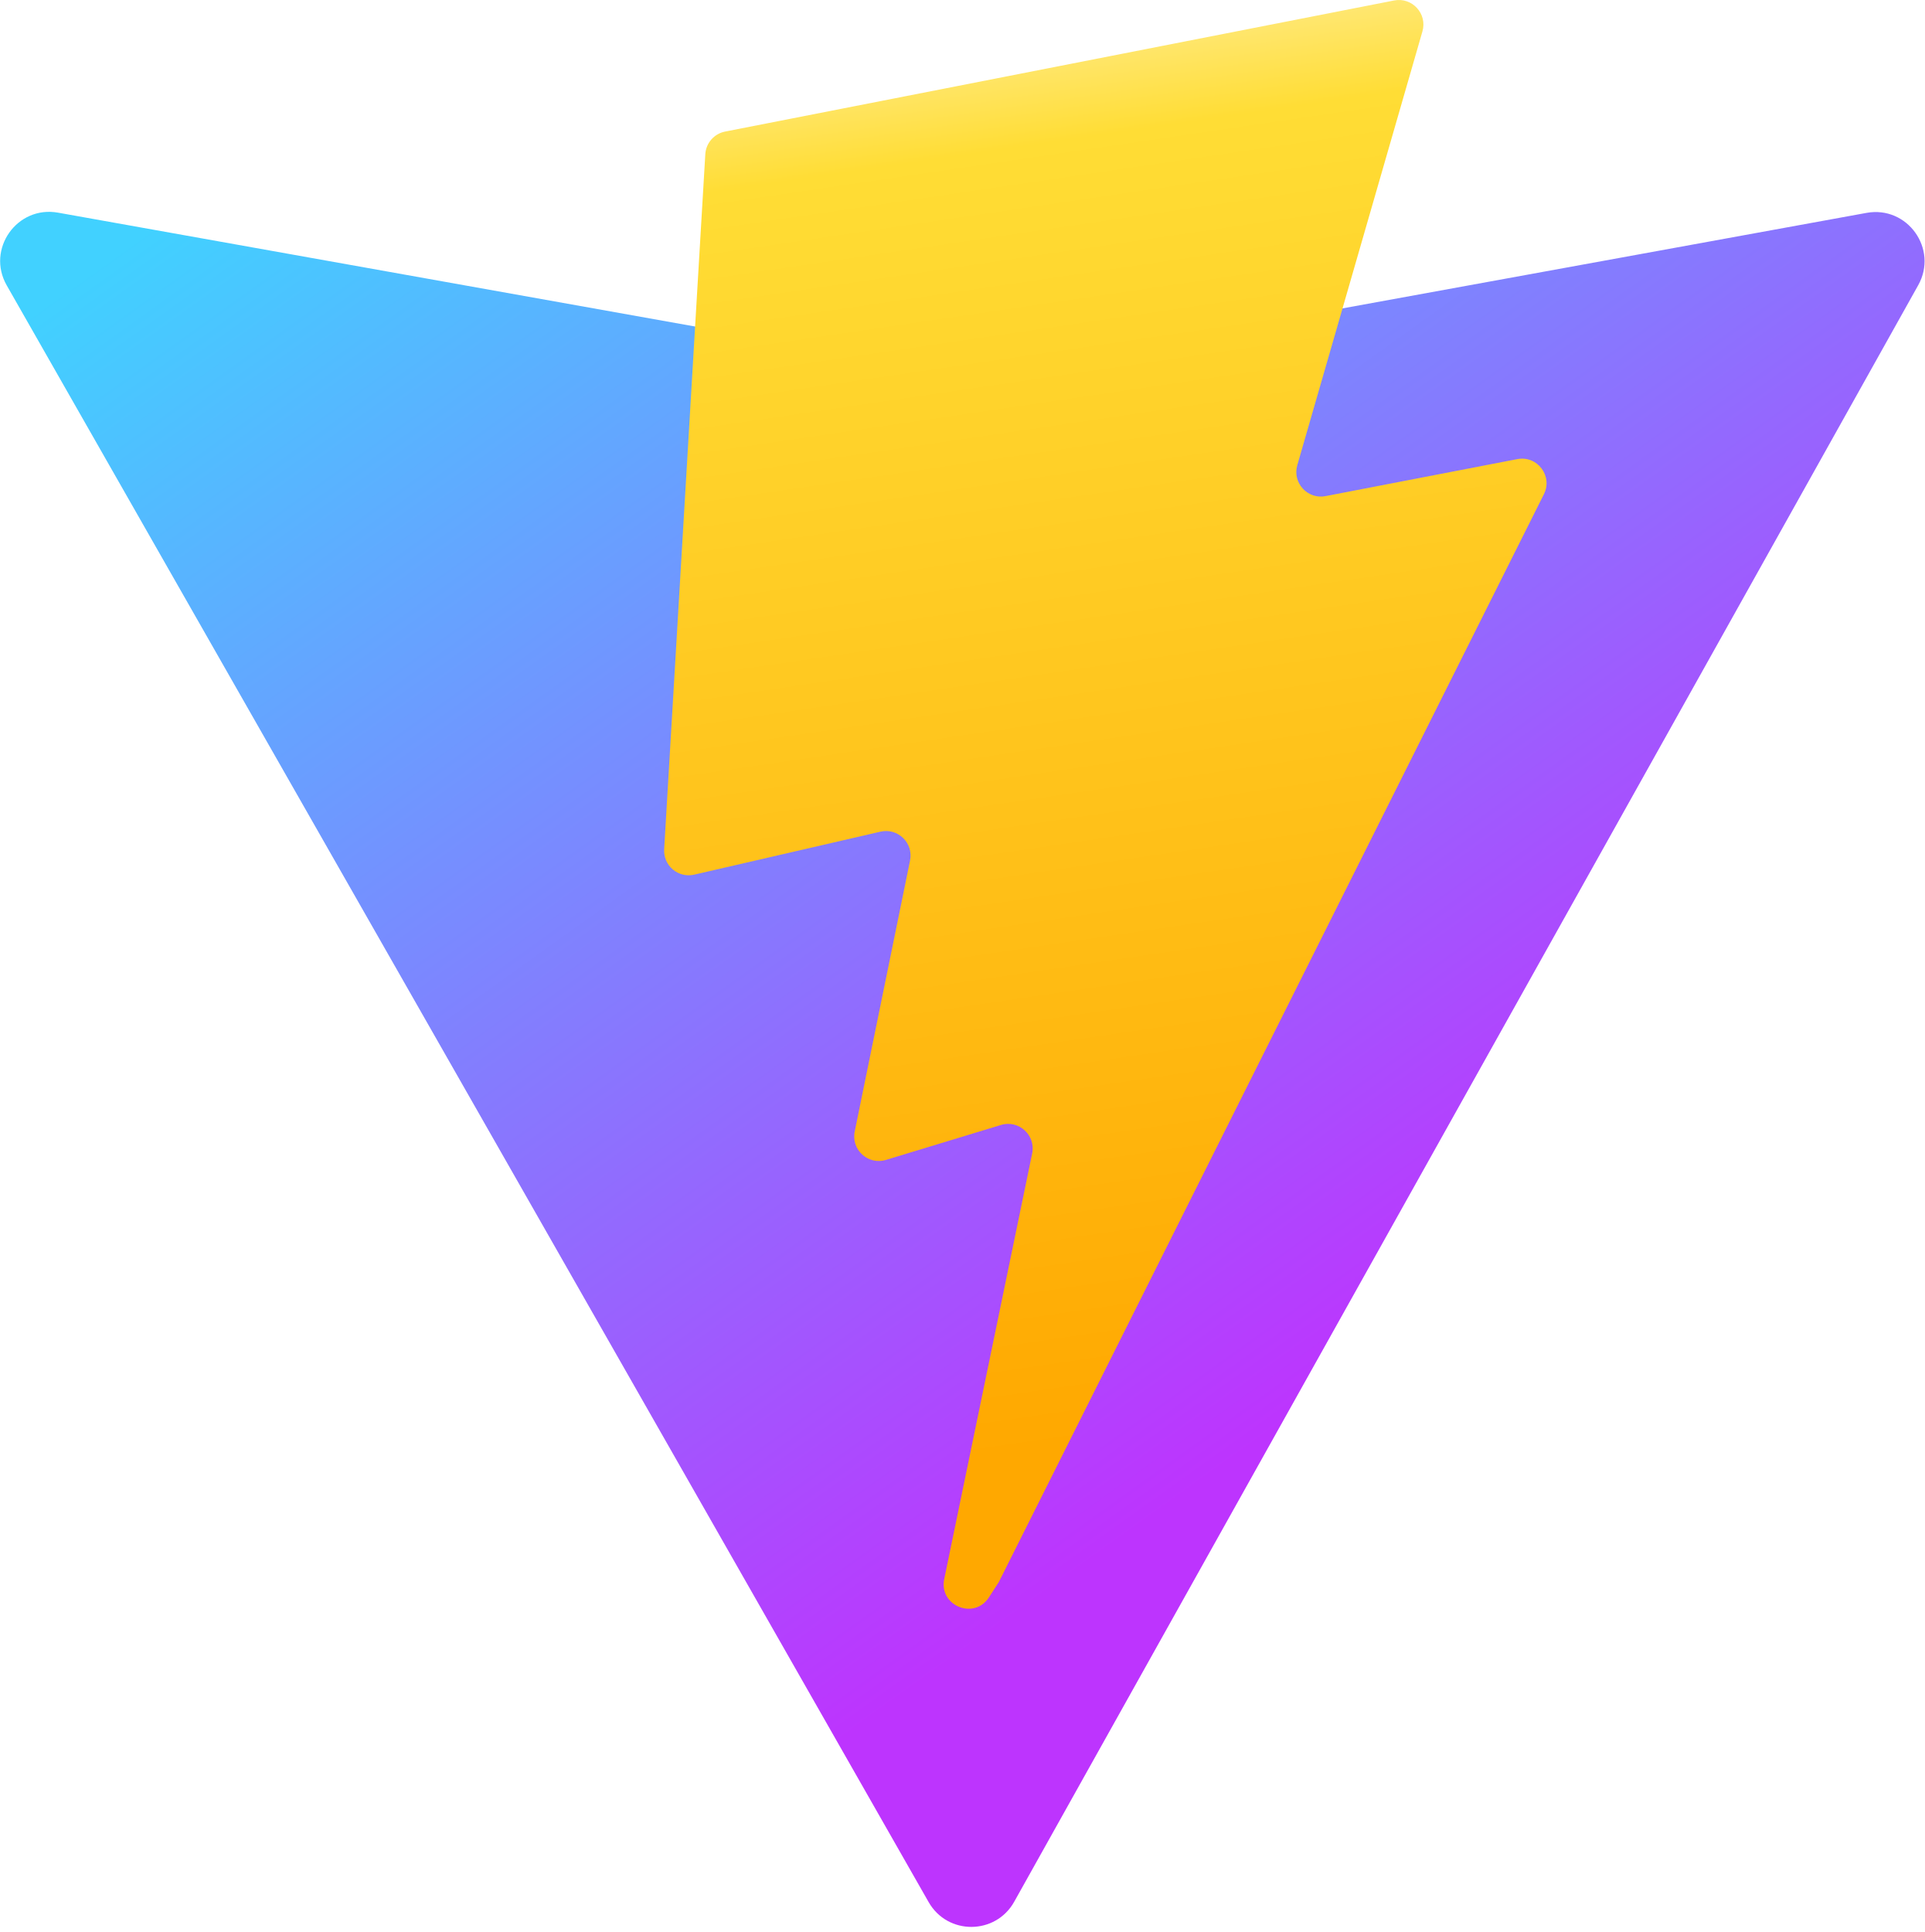
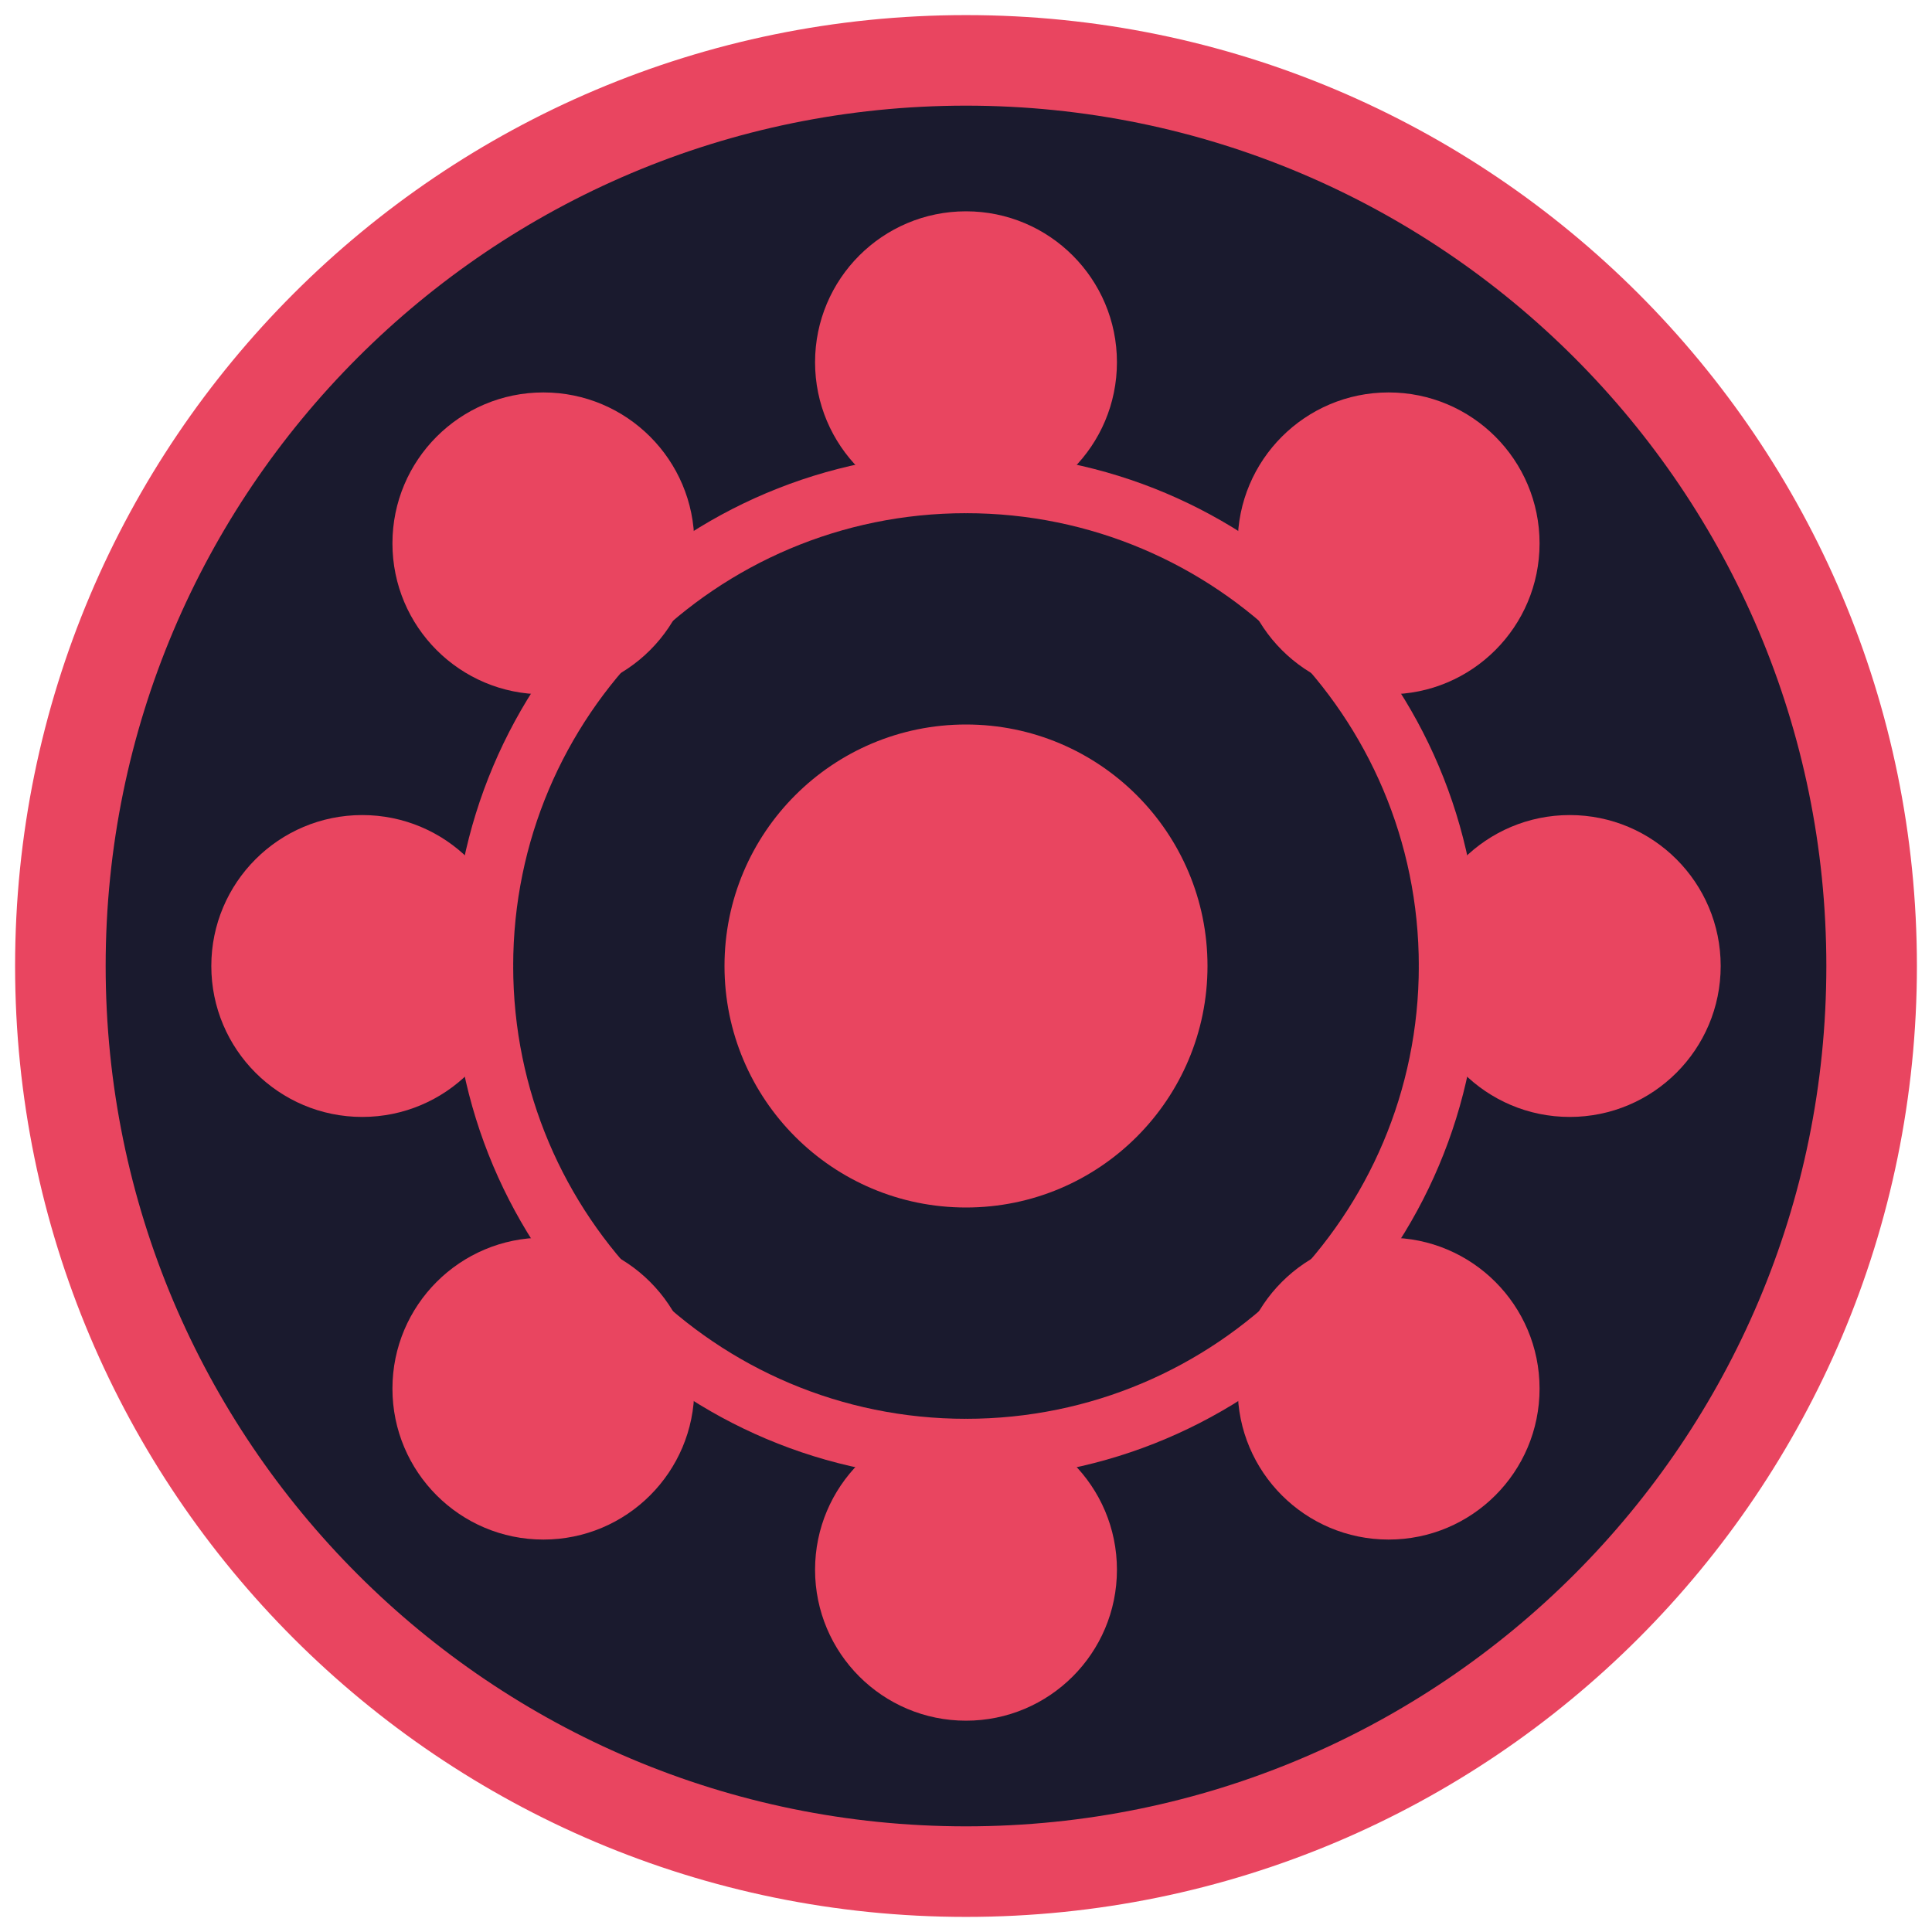
- <svg xmlns="http://www.w3.org/2000/svg" aria-hidden="true" role="img" class="iconify iconify--logos" width="31.88" height="32" preserveAspectRatio="xMidYMid meet" viewBox="0 0 256 257">
-   <defs>
-     <linearGradient id="IconifyId1813088fe1fbc01fb466" x1="-.828%" x2="57.636%" y1="7.652%" y2="78.411%">
-       <stop offset="0%" stop-color="#41D1FF" />
-       <stop offset="100%" stop-color="#BD34FE" />
-     </linearGradient>
-     <linearGradient id="IconifyId1813088fe1fbc01fb467" x1="43.376%" x2="50.316%" y1="2.242%" y2="89.03%">
-       <stop offset="0%" stop-color="#FFEA83" />
-       <stop offset="8.333%" stop-color="#FFDD35" />
-       <stop offset="100%" stop-color="#FFA800" />
-     </linearGradient>
-   </defs>
-   <path fill="url(#IconifyId1813088fe1fbc01fb466)" d="M255.153 37.938L134.897 252.976c-2.483 4.44-8.862 4.466-11.382.048L.875 37.958c-2.746-4.814 1.371-10.646 6.827-9.67l120.385 21.517a6.537 6.537 0 0 0 2.322-.004l117.867-21.483c5.438-.991 9.574 4.796 6.877 9.62Z" />
-   <path fill="url(#IconifyId1813088fe1fbc01fb467)" d="M185.432.063L96.44 17.501a3.268 3.268 0 0 0-2.634 3.014l-5.474 92.456a3.268 3.268 0 0 0 3.997 3.378l24.777-5.718c2.318-.535 4.413 1.507 3.936 3.838l-7.361 36.047c-.495 2.426 1.782 4.5 4.151 3.78l15.304-4.649c2.372-.72 4.652 1.36 4.15 3.788l-11.698 56.621c-.732 3.542 3.979 5.473 5.943 2.437l1.313-2.028l72.516-144.72c1.215-2.423-.88-5.186-3.54-4.672l-25.505 4.922c-2.396.462-4.435-1.77-3.759-4.114l16.646-57.705c.677-2.35-1.37-4.583-3.769-4.113Z" />
+ <svg xmlns="http://www.w3.org/2000/svg" viewBox="0 0 32 32" width="32" height="32">
+   <circle cx="16" cy="16" r="15" fill="#1a1a2e" stroke="#e94560" stroke-width="1.5" />
+   <circle cx="16" cy="16" r="4" fill="#e94560" />
+   <circle cx="16" cy="6" r="2.5" fill="#e94560" />
+   <circle cx="16" cy="26" r="2.5" fill="#e94560" />
+   <circle cx="6" cy="16" r="2.5" fill="#e94560" />
+   <circle cx="26" cy="16" r="2.5" fill="#e94560" />
+   <circle cx="9" cy="9" r="2.5" fill="#e94560" />
+   <circle cx="23" cy="23" r="2.5" fill="#e94560" />
+   <circle cx="23" cy="9" r="2.5" fill="#e94560" />
+   <circle cx="9" cy="23" r="2.5" fill="#e94560" />
+   <circle cx="16" cy="16" r="8" fill="none" stroke="#e94560" stroke-width="1" />
</svg>
